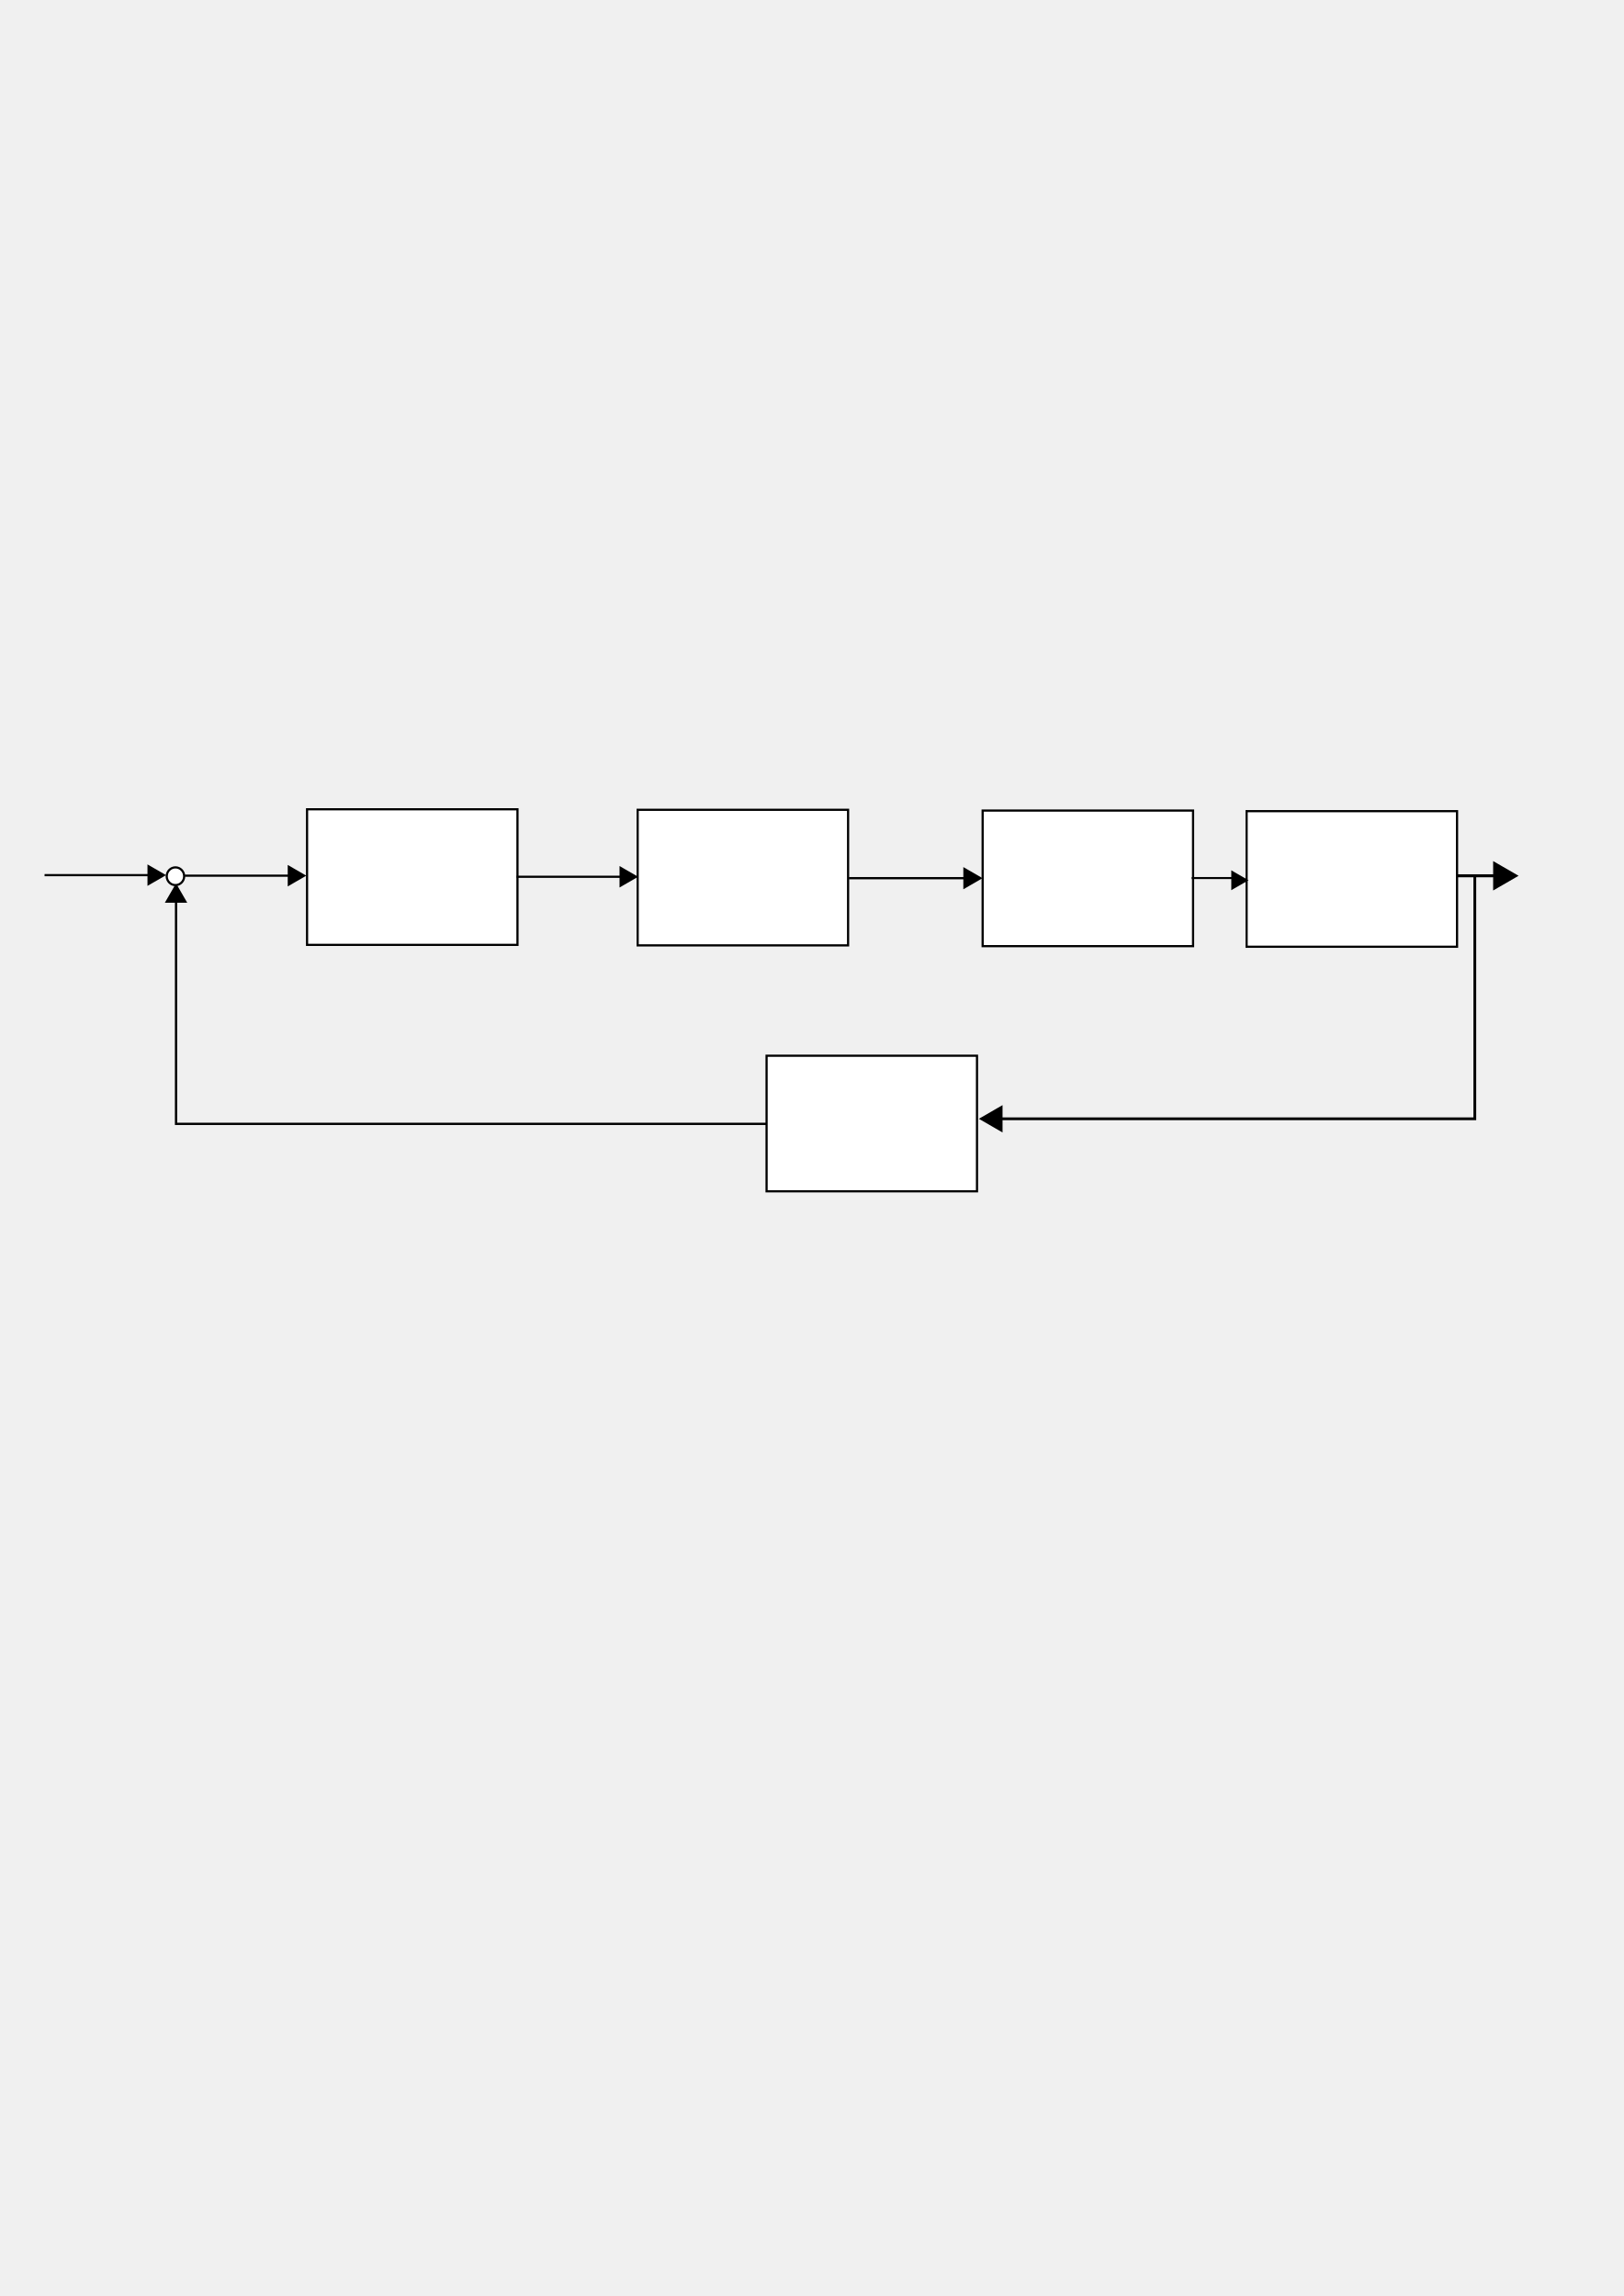
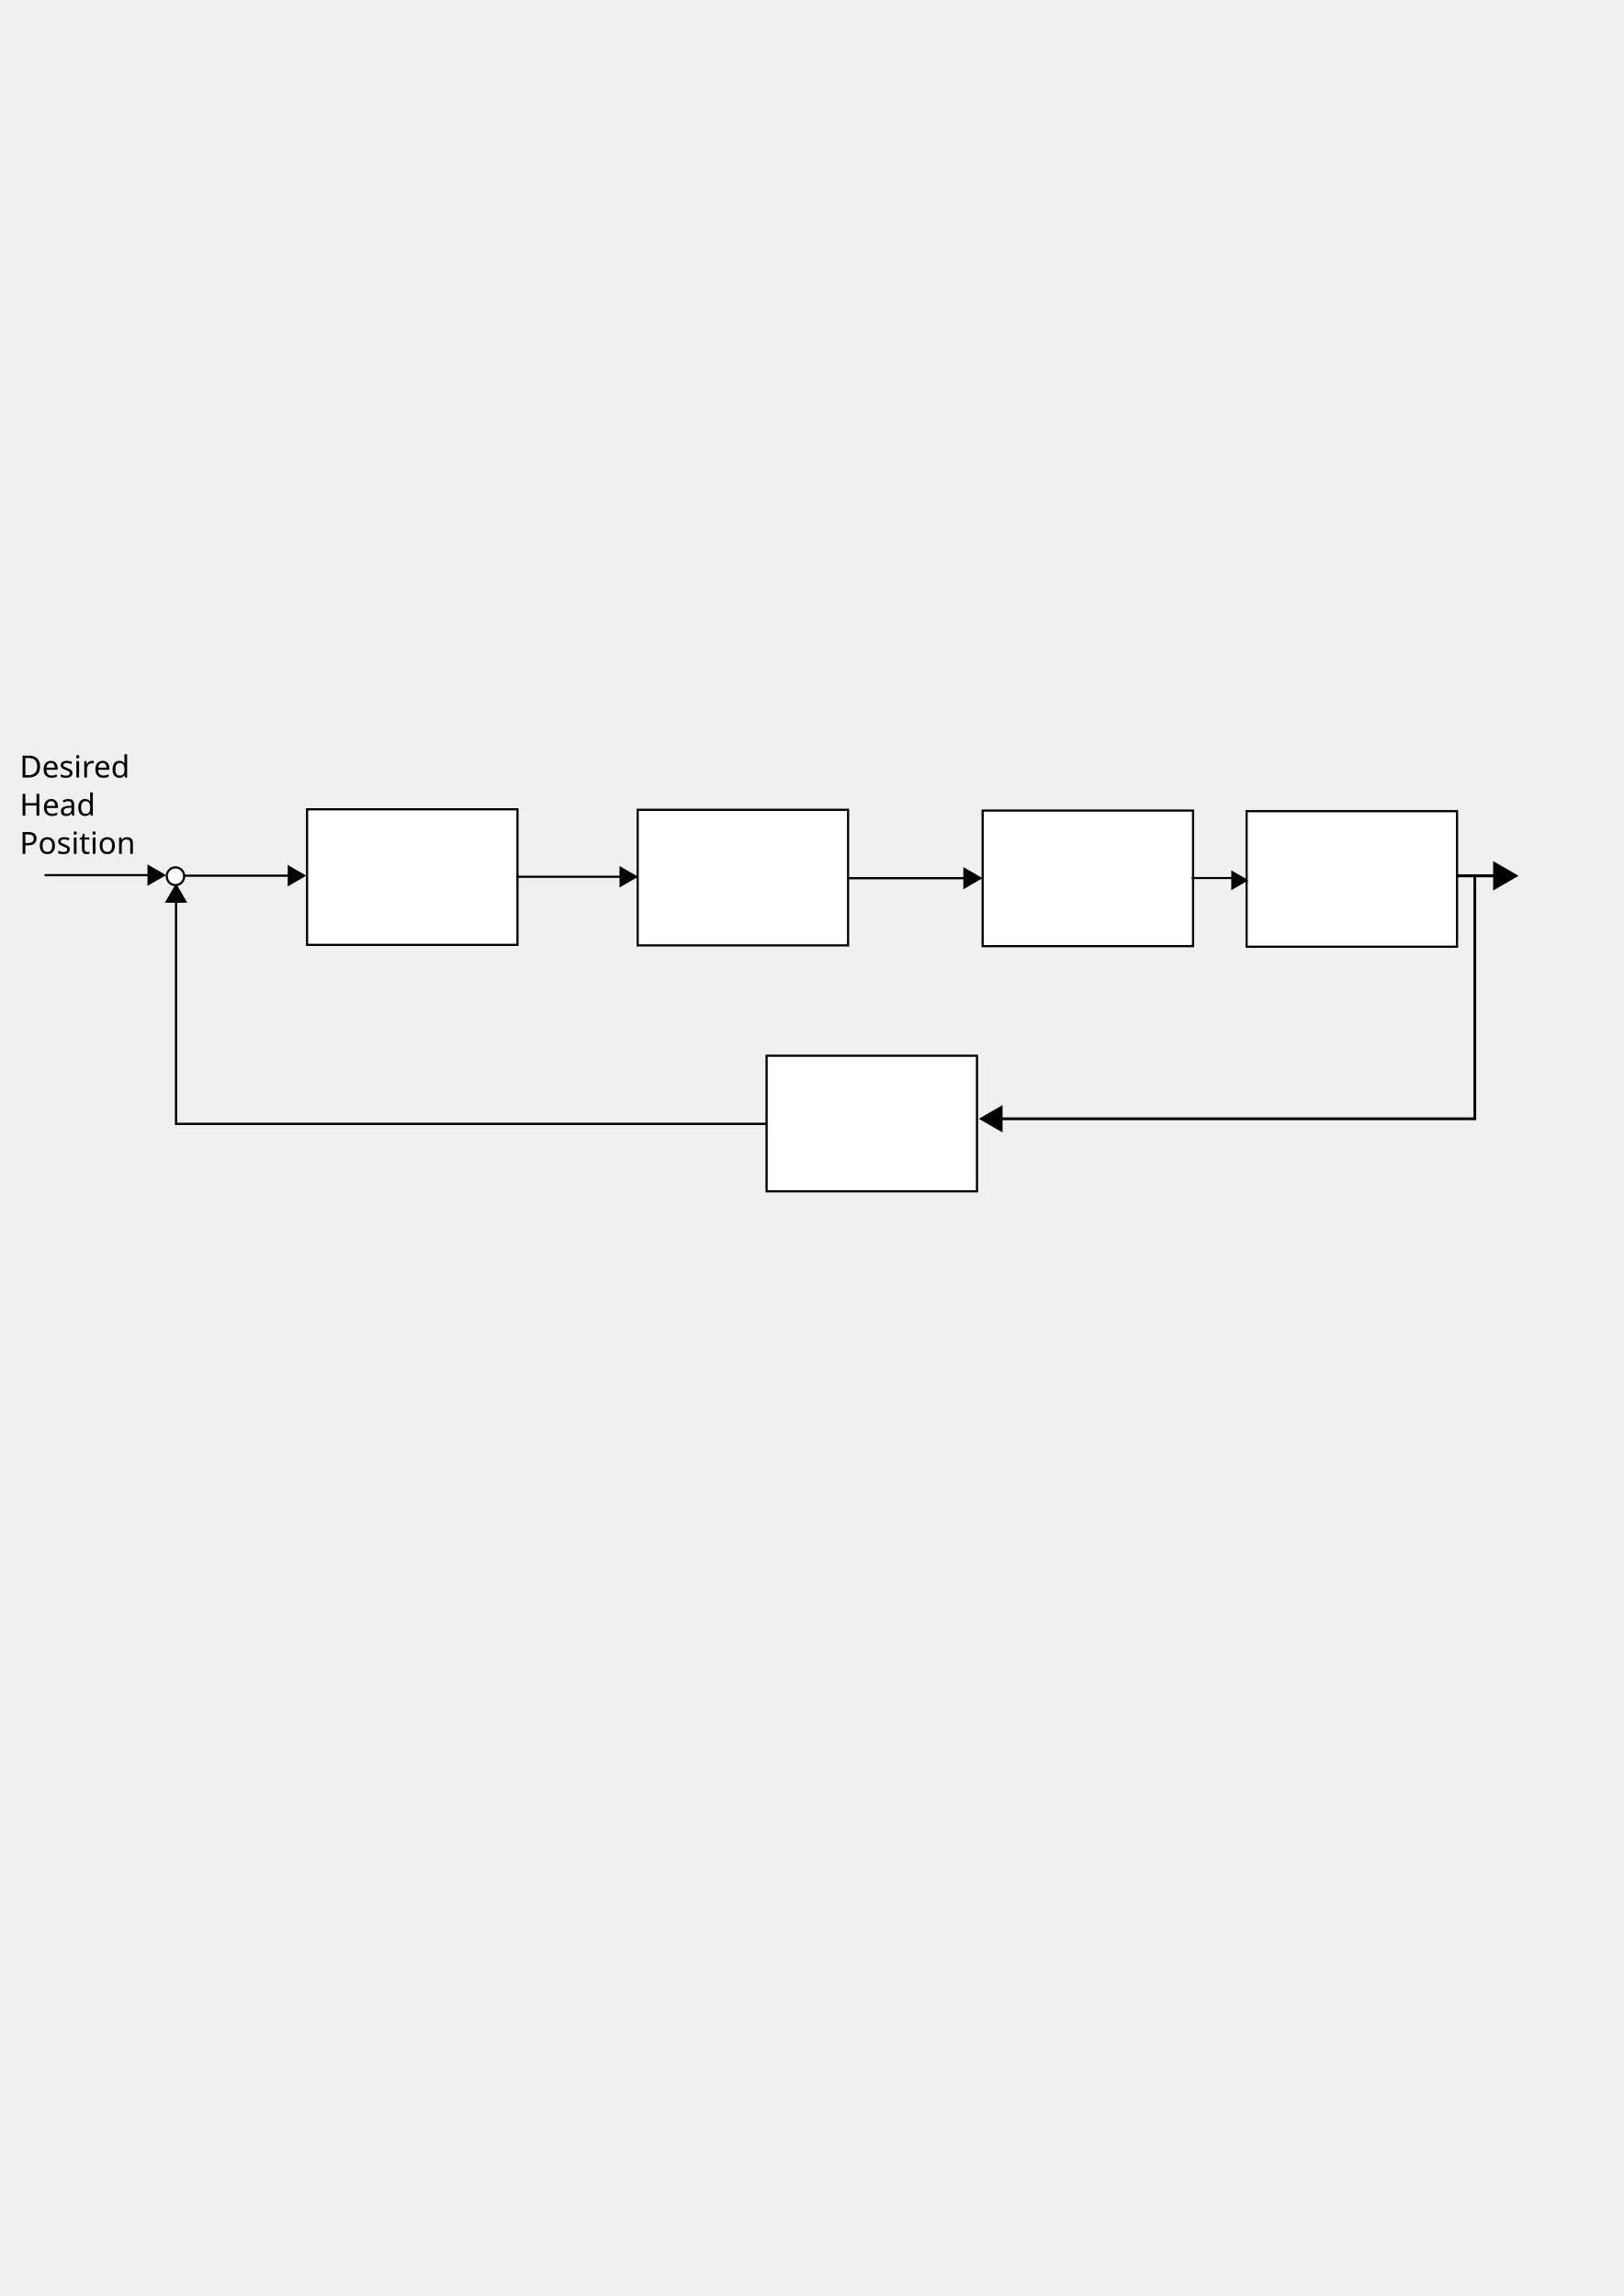
<svg xmlns="http://www.w3.org/2000/svg" width="744.094" height="1052.362" id="svg2" version="1.1">
  <defs id="defs4">
    <marker orient="auto" refY="0.0" refX="0.0" id="TriangleInL" style="overflow:visible">
      <path id="path3902" d="M 5.77,0.0 L -2.88,5.0 L -2.88,-5.0 L 5.77,0.0 z " style="fill-rule:evenodd;stroke:#000000;stroke-width:1.0pt" transform="scale(-0.8)" />
    </marker>
    <marker orient="auto" refY="0.0" refX="0.0" id="TriangleOutL" style="overflow:visible">
      <path id="path3911" d="M 5.77,0.0 L -2.88,5.0 L -2.88,-5.0 L 5.77,0.0 z " style="fill-rule:evenodd;stroke:#000000;stroke-width:1.0pt" transform="scale(0.8)" />
    </marker>
    <marker orient="auto" refY="0" refX="0" id="TriangleOutL-2" style="overflow:visible">
      <path id="path3911-6" d="m 5.77,0 -8.65,5 0,-10 8.65,5 z" style="fill-rule:evenodd;stroke:#000000;stroke-width:1pt" transform="scale(0.8,0.8)" />
    </marker>
    <marker orient="auto" refY="0" refX="0" id="TriangleOutL-9" style="overflow:visible">
      <path id="path3911-5" d="m 5.77,0 -8.65,5 0,-10 8.65,5 z" style="fill-rule:evenodd;stroke:#000000;stroke-width:1pt" transform="scale(0.8,0.8)" />
    </marker>
    <marker orient="auto" refY="0" refX="0" id="TriangleOutL-6" style="overflow:visible">
      <path id="path3911-65" d="m 5.77,0 -8.65,5 0,-10 8.65,5 z" style="fill-rule:evenodd;stroke:#000000;stroke-width:1pt" transform="scale(0.8,0.8)" />
    </marker>
    <marker orient="auto" refY="0" refX="0" id="TriangleOutL-98" style="overflow:visible">
      <path id="path3911-9" d="m 5.77,0 -8.65,5 0,-10 8.65,5 z" style="fill-rule:evenodd;stroke:#000000;stroke-width:1pt" transform="scale(0.8,0.8)" />
    </marker>
    <marker orient="auto" refY="0" refX="0" id="TriangleOutL-66" style="overflow:visible">
      <path id="path3911-2" d="m 5.77,0 -8.65,5 0,-10 8.65,5 z" style="fill-rule:evenodd;stroke:#000000;stroke-width:1pt" transform="scale(0.8,0.8)" />
    </marker>
    <marker orient="auto" refY="0" refX="0" id="TriangleOutL-68" style="overflow:visible">
      <path id="path3911-0" d="m 5.77,0 -8.65,5 0,-10 8.65,5 z" style="fill-rule:evenodd;stroke:#000000;stroke-width:1pt" transform="scale(0.8,0.8)" />
    </marker>
  </defs>
  <g id="layer1">
    <rect style="fill:#ffffff;stroke:#000000" id="rect2993" width="96.429" height="62.143" x="140.714" y="370.934" />
    <path style="fill:none;stroke:#000000;stroke-width:1px;stroke-linecap:butt;stroke-linejoin:miter;stroke-opacity:1;marker-end:url(#TriangleOutL)" d="m 236.75,401.862 50,0" id="path2995" />
    <rect style="fill:#ffffff;stroke:#000000" id="rect2993-5" width="96.429" height="62.143" x="292.223" y="371.166" />
    <path style="fill:none;stroke:#000000;stroke-width:1.034px;stroke-linecap:butt;stroke-linejoin:miter;stroke-opacity:1;marker-end:url(#TriangleOutL)" d="m 389.027,402.51 55.373,0" id="path2995-3" />
    <rect style="fill:#ffffff;stroke:#000000" id="rect2993-5-7" width="96.429" height="62.143" x="450.317" y="371.52" />
    <path style="fill:none;stroke:#000000;stroke-width:1.369px;stroke-linecap:butt;stroke-linejoin:miter;stroke-opacity:1;marker-end:url(#TriangleOutL)" d="m 590.136,401.412 98.01,0" id="path2995-0" />
    <path style="fill:none;stroke:#000000;stroke-width:1.273px;stroke-linecap:butt;stroke-linejoin:miter;stroke-opacity:1;marker-end:url(#TriangleOutL-98)" d="m 675.864,400.999 0,111.794 -220.04,0" id="path4365" />
    <rect style="fill:#ffffff;stroke:#000000" id="rect2993-5-7-1" width="96.429" height="62.143" x="351.301" y="483.89" />
    <path style="fill:none;stroke:#000000;stroke-width:1.043px;stroke-linecap:butt;stroke-linejoin:miter;stroke-opacity:1;marker-end:url(#TriangleOutL-98)" d="m 351.41,515.116 -270.735,0 0,-104.308" id="path5341" />
    <path style="fill:#ffffff;stroke:#000000" id="path4270-0" d="m 420.5,404.3 a 4,4.062 0 1 1 -8,0 4,4.062 0 1 1 8,0 z" transform="translate(-336.0974,-2.681635)" />
    <path style="fill:none;stroke:#000000;stroke-width:1px;stroke-linecap:butt;stroke-linejoin:miter;stroke-opacity:1;marker-end:url(#TriangleOutL)" d="m 84.692,401.362 50,0" id="path2995-6" />
    <flowRoot xml:space="preserve" id="flowRoot5771" style="font-size:14px;font-style:normal;font-weight:normal;line-height:125%;letter-spacing:0px;word-spacing:0px;fill:#000000;fill-opacity:1;stroke:none;font-family:Sans" transform="translate(6.556349,15.84924)">
      <flowRegion id="flowRegion5773">
        <rect id="rect5775" width="84.853" height="53.74" x="147.785" y="376.368" style="font-size:14px" />
      </flowRegion>
      <flowPara id="flowPara5779">Controller</flowPara>
    </flowRoot>
    <flowRoot xml:space="preserve" id="flowRoot5810" style="font-size:11px;font-style:normal;font-weight:normal;line-height:125%;letter-spacing:0px;word-spacing:0px;fill:#000000;fill-opacity:1;stroke:none;font-family:Sans" transform="matrix(0.4841497,0,0,0.6081833,70.21104,156.6413)">
      <flowRegion id="flowRegion5812">
        <rect id="rect5814" width="36.77" height="20.506" x="105.359" y="379.197" />
      </flowRegion>
      <flowPara id="flowPara5818">error</flowPara>
    </flowRoot>
    <path style="fill:none;stroke:#000000;stroke-width:1px;stroke-linecap:butt;stroke-linejoin:miter;stroke-opacity:1;marker-end:url(#TriangleOutL)" d="m 20.422,401.117 50,0" id="path2995-6-9" />
    <flowRoot xml:space="preserve" id="flowRoot5846" style="font-size:14px;font-style:normal;font-weight:normal;line-height:125%;letter-spacing:0px;word-spacing:0px;fill:#000000;fill-opacity:1;stroke:none;font-family:Sans" transform="translate(3.071068,16.97056)">
      <flowRegion id="flowRegion5848">
        <rect id="rect5850" width="82.731" height="48.79" x="301.227" y="376.368" style="font-size:14px" />
      </flowRegion>
      <flowPara id="flowPara5852">Motor Coil</flowPara>
    </flowRoot>
    <flowRoot xml:space="preserve" id="flowRoot5854" style="font-size:11px;font-style:normal;font-weight:normal;line-height:125%;letter-spacing:0px;word-spacing:0px;fill:#000000;fill-opacity:1;stroke:none;font-family:Sans">
      <flowRegion id="flowRegion5856">
        <rect id="rect5858" width="53.74" height="28.284" x="393.858" y="321.214" />
      </flowRegion>
      <flowPara id="flowPara5860">Disturbanc</flowPara>
    </flowRoot>
    <flowRoot xml:space="preserve" id="flowRoot5870-3" style="font-size:4px;font-style:normal;font-weight:normal;line-height:125%;letter-spacing:0px;word-spacing:0px;fill:#000000;fill-opacity:1;stroke:none;font-family:Sans" transform="translate(-325.7111,-28.72073)">
      <flowRegion id="flowRegion5872-5">
        <rect id="rect5874-1" width="29.875" height="26.517" x="404.465" y="427.28" style="font-size:4px" />
      </flowRegion>
      <flowPara id="flowPara5876-1">+</flowPara>
    </flowRoot>
    <flowRoot xml:space="preserve" id="flowRoot5905" style="font-size:11px;font-style:normal;font-weight:normal;line-height:125%;letter-spacing:0px;word-spacing:0px;fill:#000000;fill-opacity:1;stroke:none;font-family:Sans">
      <flowRegion id="flowRegion5907">
        <rect id="rect5909" width="21.744" height="11.844" x="54.094" y="418.087" />
      </flowRegion>
      <flowPara id="flowPara5911">---</flowPara>
      <flowPara id="flowPara5913" />
    </flowRoot>
    <flowRoot xml:space="preserve" id="flowRoot5915" style="font-size:4px;font-style:normal;font-weight:normal;line-height:125%;letter-spacing:0px;word-spacing:0px;fill:#000000;fill-opacity:1;stroke:none;font-family:Sans" transform="matrix(3.015058,0,0,4.035385,-65.21322,-1265.522)">
      <flowRegion id="flowRegion5917">
        <rect id="rect5919" width="30.671" height="33.234" x="44.636" y="412.961" style="font-size:4px" />
      </flowRegion>
      <flowPara id="flowPara5921">-</flowPara>
    </flowRoot>
    <flowRoot xml:space="preserve" id="flowRoot5923" style="font-size:14px;font-style:normal;font-weight:normal;line-height:125%;letter-spacing:0px;word-spacing:0px;fill:#000000;fill-opacity:1;stroke:none;font-family:Sans" transform="translate(6,13.25)">
      <flowRegion id="flowRegion5925">
        <rect id="rect5927" width="77" height="50" x="458.25" y="377.612" style="font-size:14px" />
      </flowRegion>
      <flowPara id="flowPara5929">Arm Load</flowPara>
    </flowRoot>
    <flowRoot xml:space="preserve" id="flowRoot5931" style="font-size:14px;font-style:normal;font-weight:normal;line-height:125%;letter-spacing:0px;word-spacing:0px;fill:#000000;fill-opacity:1;stroke:none;font-family:Sans" transform="translate(48.25,-5.25)">
      <flowRegion id="flowRegion5933">
        <rect id="rect5935" width="67.5" height="62.25" x="649" y="388.112" style="font-size:14px" />
      </flowRegion>
      <flowPara id="flowPara5937">Actuall</flowPara>
      <flowPara id="flowPara5939">Head</flowPara>
      <flowPara id="flowPara5941">Position</flowPara>
    </flowRoot>
    <flowRoot xml:space="preserve" id="flowRoot5943" style="font-size:14px;font-style:normal;font-weight:normal;line-height:125%;letter-spacing:0px;word-spacing:0px;fill:#000000;fill-opacity:1;stroke:none;font-family:Sans" transform="translate(19.25,10)">
      <flowRegion id="flowRegion5945">
        <rect id="rect5947" width="81.25" height="51.75" x="356.25" y="489.112" style="font-size:14px" />
      </flowRegion>
      <flowPara id="flowPara5949">Sensor</flowPara>
    </flowRoot>
    <rect style="fill:#ffffff;stroke:#000000" id="rect2993-5-7-8" width="96.429" height="62.143" x="571.286" y="371.791" />
    <path style="fill:none;stroke:#000000;stroke-width:0.925px;stroke-linecap:butt;stroke-linejoin:miter;stroke-opacity:1;marker-end:url(#TriangleInL)" d="m 546.109,402.449 22.048,0 0,1.009 0,0 0,0 -1.272,0" id="path8366" />
    <path style="fill:none;stroke:#000000;stroke-width:1px;stroke-linecap:butt;stroke-linejoin:miter;stroke-opacity:1" d="M 566.5,397.862 z" id="path8368" />
    <flowRoot xml:space="preserve" id="flowRoot9122" style="font-size:14px;font-style:normal;font-weight:normal;line-height:125%;letter-spacing:0px;word-spacing:0px;fill:#000000;fill-opacity:1;stroke:none;font-family:Sans" transform="translate(13.5,9)">
      <flowRegion id="flowRegion9124">
        <rect id="rect9126" width="83" height="46" x="578.5" y="379.362" style="font-size:14px" />
      </flowRegion>
      <flowPara id="flowPara9128">Spring Load</flowPara>
    </flowRoot>
-     <flowRoot xml:space="preserve" id="flowRoot9130" style="font-size:14px;font-style:normal;font-weight:normal;line-height:125%;letter-spacing:0px;word-spacing:0px;fill:#000000;fill-opacity:1;stroke:none;font-family:Sans">
-       <flowRegion id="flowRegion9132">
-         <rect id="rect9134" width="55.861" height="43.841" x="4.243" y="349.498" style="font-size:14px" />
-       </flowRegion>
-       <flowPara id="flowPara9136">Desired</flowPara>
-       <flowPara id="flowPara9138">Head</flowPara>
-       <flowPara id="flowPara9140">Position</flowPara>
-     </flowRoot>
+     <text xml:space="preserve" style="font-size:14px;font-style:normal;font-weight:normal;line-height:125%;letter-spacing:0px;word-spacing:0px;fill:#000000;fill-opacity:1;stroke:none;font-family:Sans" x="9" y="356.362" id="text3315">
+       <tspan id="tspan3317" x="9" y="356.362">Desired</tspan>
+       <tspan x="9" y="373.862" id="tspan3319">Head</tspan>
+       <tspan x="9" y="391.362" id="tspan3321">Position</tspan>
+     </text>
  </g>
</svg>
